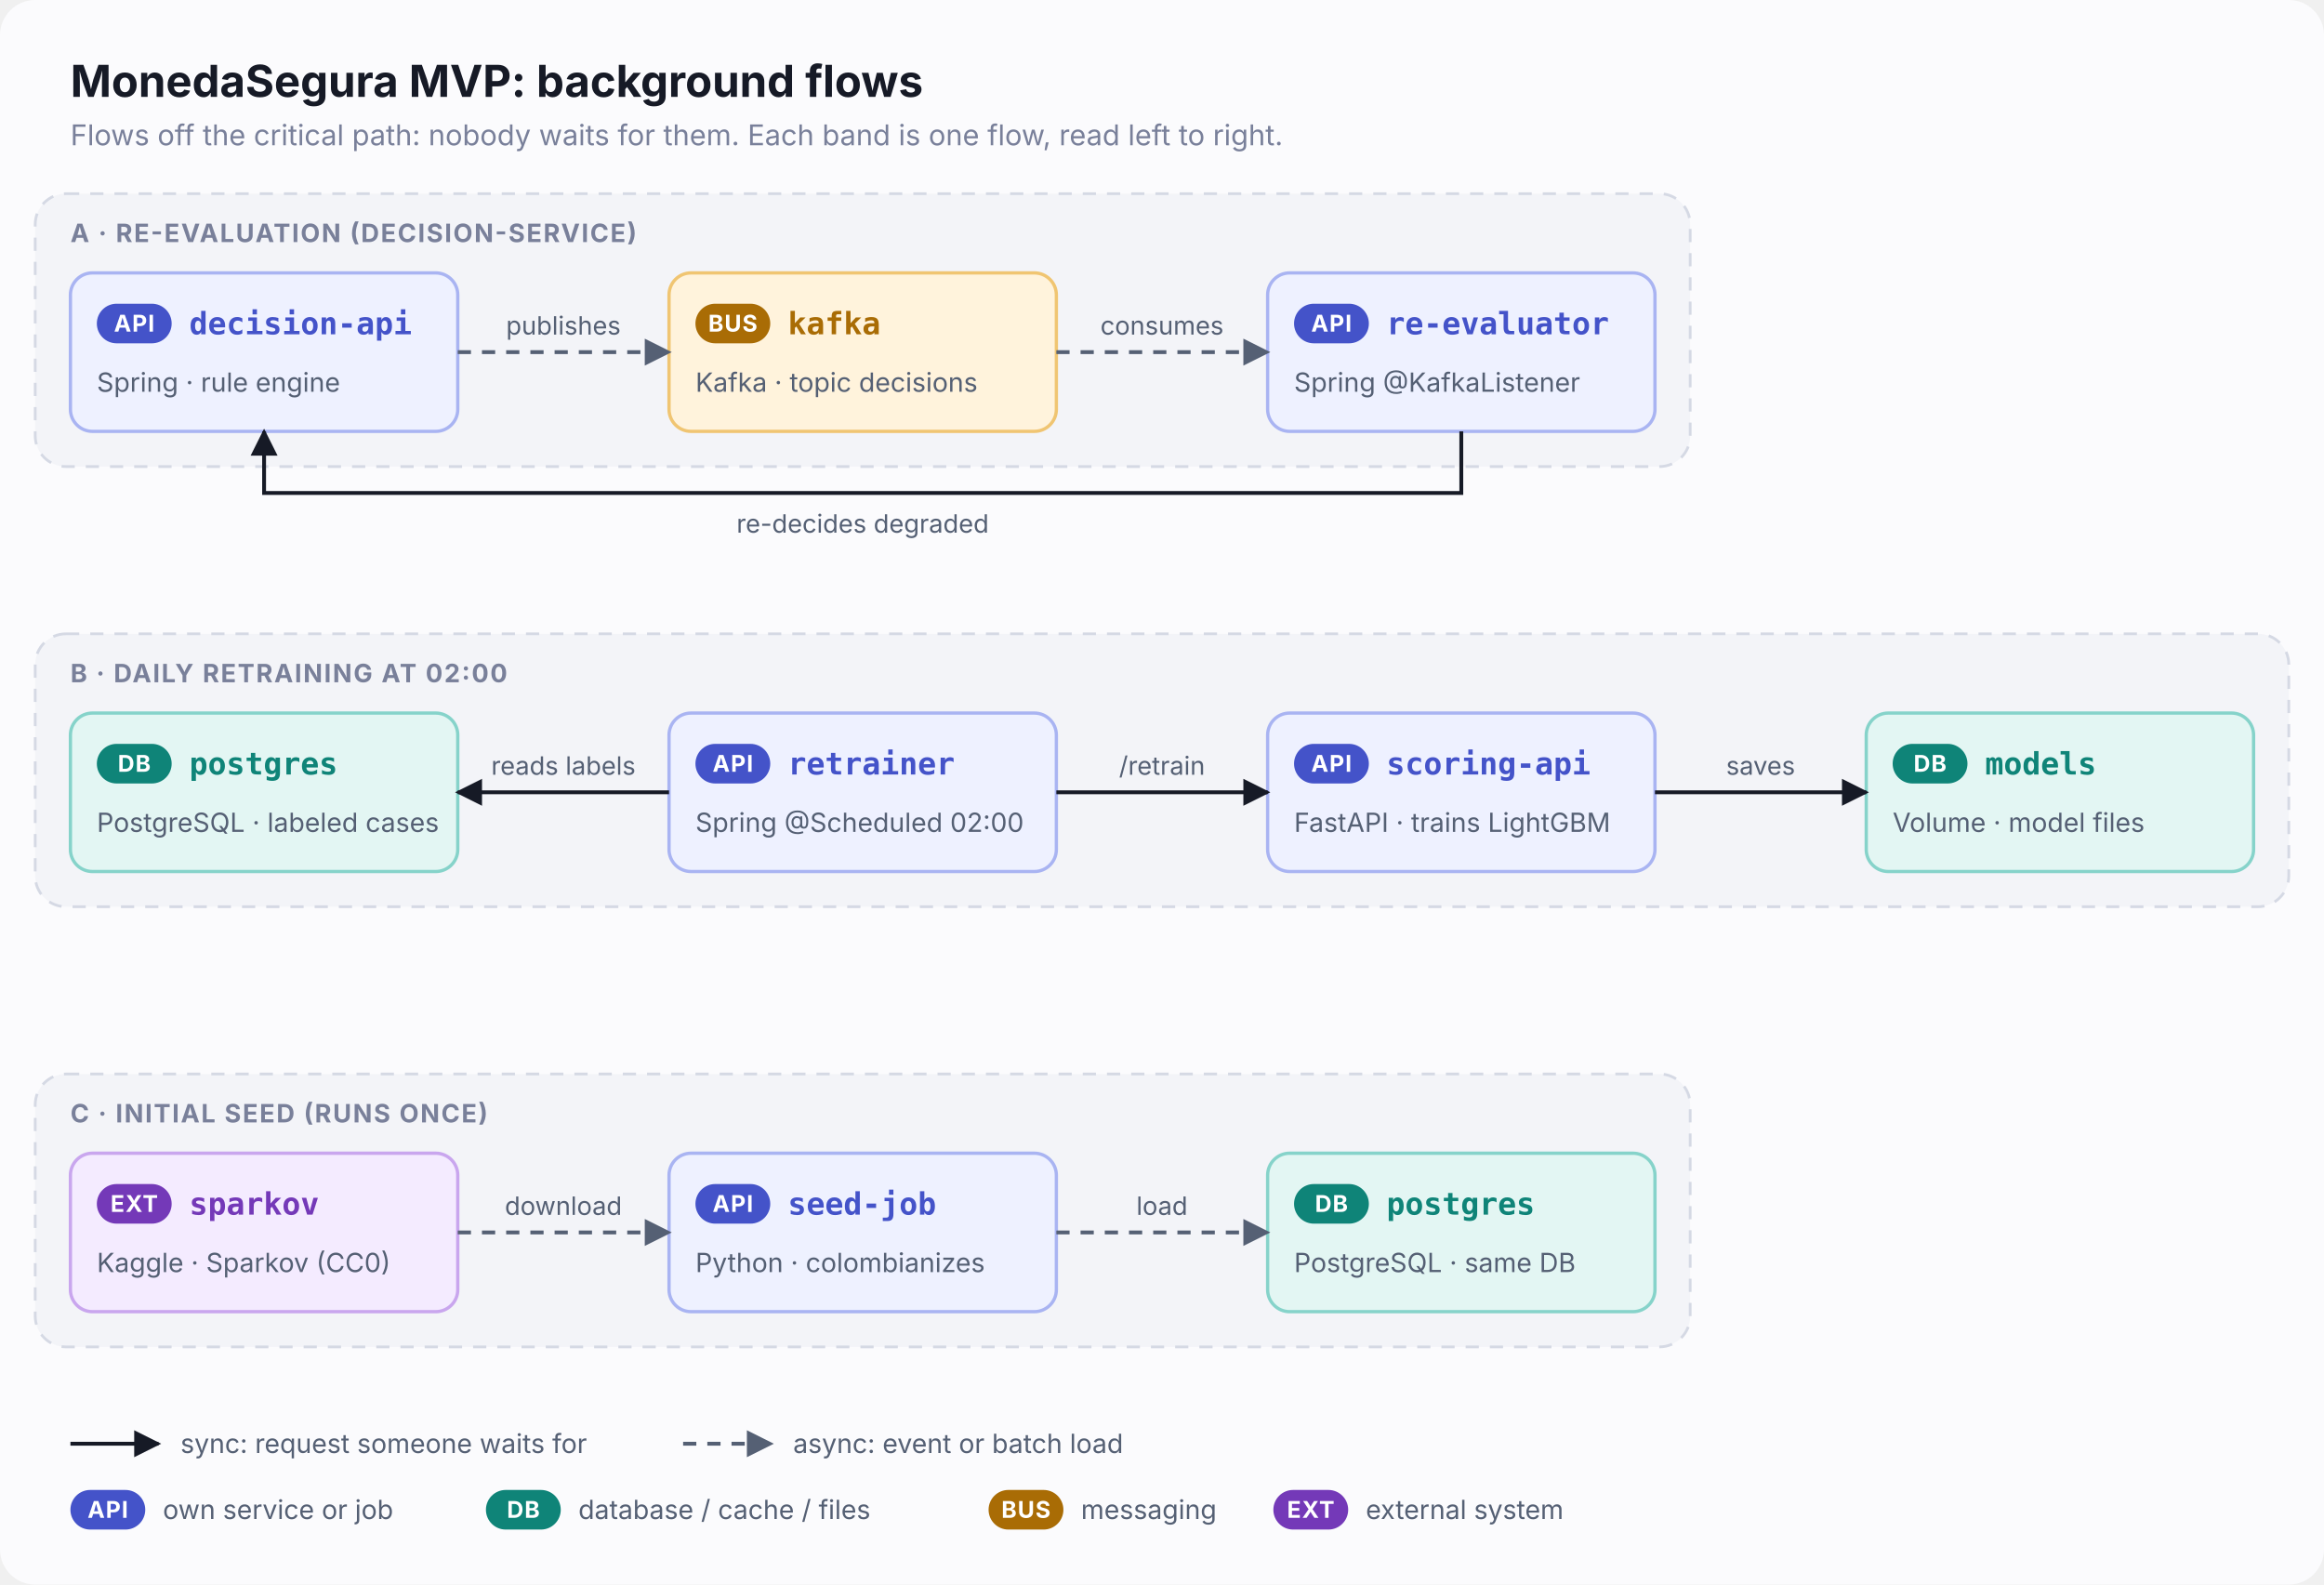
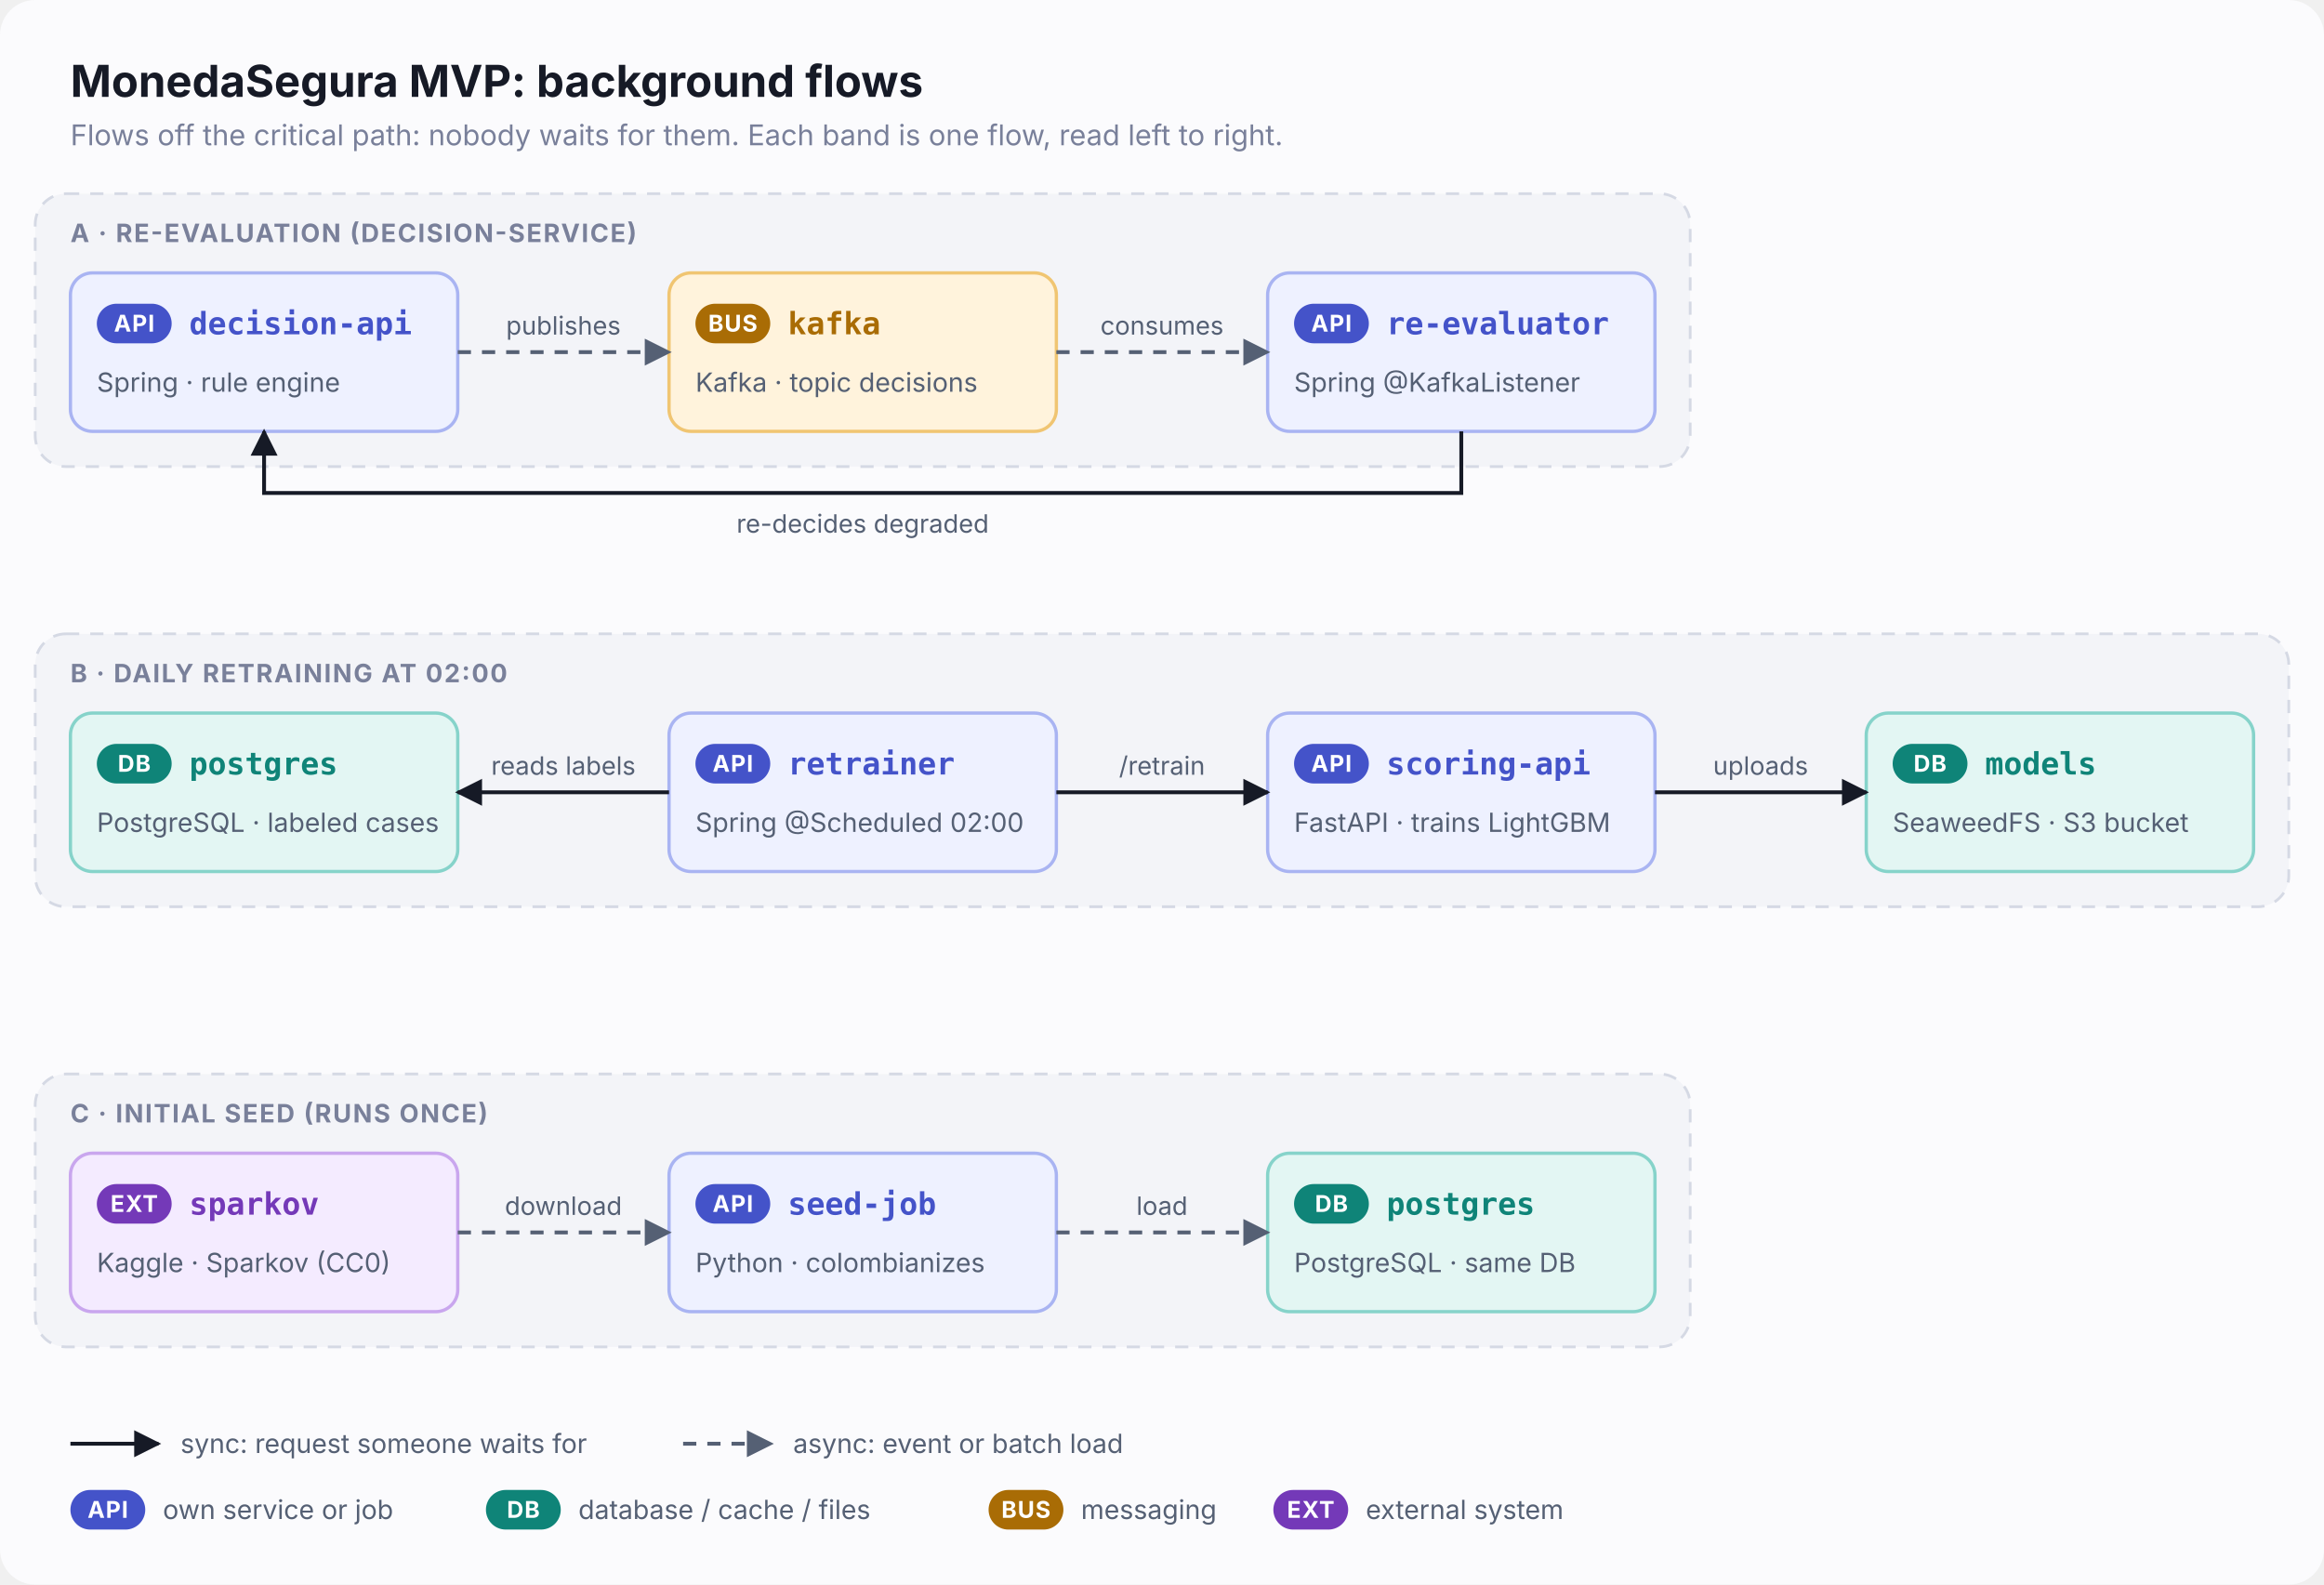
<svg xmlns="http://www.w3.org/2000/svg" id="archBackground" viewBox="0 0 1056 720" role="img" font-family="ui-sans-serif, -apple-system, 'Segoe UI', Inter, Roboto, Helvetica, Arial, sans-serif">
  <style>
#archBackground .mono{font-family:ui-monospace,SFMono-Regular,'SF Mono',Menlo,Consolas,monospace}
#archBackground .nn{font-size:14px;font-weight:700}
#archBackground .tech{font-size:12px;fill:#556074}
#archBackground .bd{font-size:10.5px;font-weight:700;fill:#fff;letter-spacing:.04em}
#archBackground .zl{font-size:11.5px;font-weight:700;fill:#79809A;letter-spacing:.06em}
#archBackground .el{font-size:11.5px;fill:#556074}
#archBackground .st{font-size:11px;font-weight:700;fill:#fff}
#archBackground .lg{font-size:12px;fill:#556074}
</style>
  <defs>
    <marker id="archBackground-a-sync" viewBox="0 0 10 10" refX="9" refY="5" markerWidth="7" markerHeight="7" orient="auto-start-reverse">
      <path d="M0,0 L10,5 L0,10 z" fill="#161A26" />
    </marker>
    <marker id="archBackground-a-async" viewBox="0 0 10 10" refX="9" refY="5" markerWidth="7" markerHeight="7" orient="auto-start-reverse">
      <path d="M0,0 L10,5 L0,10 z" fill="#556074" />
    </marker>
    <marker id="archBackground-a-contingency" viewBox="0 0 10 10" refX="9" refY="5" markerWidth="7" markerHeight="7" orient="auto-start-reverse">
      <path d="M0,0 L10,5 L0,10 z" fill="#B42318" />
    </marker>
  </defs>
  <rect width="1056" height="720" rx="16" fill="#FBFBFD" />
  <text x="32" y="44" font-size="20" font-weight="700" fill="#161A26">MonedaSegura MVP: background flows</text>
  <text x="32" y="66" font-size="13" fill="#79809A">Flows off the critical path: nobody waits for them. Each band is one flow, read left to right.</text>
  <rect x="16" y="88" width="752" height="124" rx="14" fill="#F3F4F8" stroke="#D5D9E4" stroke-width="1.25" stroke-dasharray="6 5" />
  <text class="zl" x="32" y="110">A · RE-EVALUATION (DECISION-SERVICE)</text>
  <rect x="16" y="288" width="1024" height="124" rx="14" fill="#F3F4F8" stroke="#D5D9E4" stroke-width="1.25" stroke-dasharray="6 5" />
  <text class="zl" x="32" y="310">B · DAILY RETRAINING AT 02:00</text>
  <rect x="16" y="488" width="752" height="124" rx="14" fill="#F3F4F8" stroke="#D5D9E4" stroke-width="1.25" stroke-dasharray="6 5" />
  <text class="zl" x="32" y="510">C · INITIAL SEED (RUNS ONCE)</text>
  <g>
    <rect x="32" y="124" width="176" height="72" rx="10" fill="#EEF1FF" stroke="#A9B4F2" stroke-width="1.5" />
    <rect x="44" y="138" width="34" height="18" rx="9" fill="#4453C9" />
    <text class="bd" x="61" y="147" text-anchor="middle" dy="0.35em">API</text>
    <text class="mono nn" x="86" y="147" dy="0.35em" style="fill:#4453C9">decision-api</text>
    <text class="tech" x="44" y="178">Spring · rule engine</text>
  </g>
  <g>
    <rect x="304" y="124" width="176" height="72" rx="10" fill="#FFF3DC" stroke="#F0C572" stroke-width="1.5" />
    <rect x="316" y="138" width="34" height="18" rx="9" fill="#A96C05" />
    <text class="bd" x="333" y="147" text-anchor="middle" dy="0.35em">BUS</text>
    <text class="mono nn" x="358" y="147" dy="0.35em" style="fill:#A96C05">kafka</text>
    <text class="tech" x="316" y="178">Kafka · topic decisions</text>
  </g>
  <g>
    <rect x="576" y="124" width="176" height="72" rx="10" fill="#EEF1FF" stroke="#A9B4F2" stroke-width="1.5" />
    <rect x="588" y="138" width="34" height="18" rx="9" fill="#4453C9" />
    <text class="bd" x="605" y="147" text-anchor="middle" dy="0.35em">API</text>
    <text class="mono nn" x="630" y="147" dy="0.35em" style="fill:#4453C9">re-evaluator</text>
    <text class="tech" x="588" y="178">Spring @KafkaListener</text>
  </g>
  <g>
    <rect x="32" y="324" width="176" height="72" rx="10" fill="#E3F6F3" stroke="#86D3CA" stroke-width="1.5" />
    <rect x="44" y="338" width="34" height="18" rx="9" fill="#0F8478" />
    <text class="bd" x="61" y="347" text-anchor="middle" dy="0.35em">DB</text>
    <text class="mono nn" x="86" y="347" dy="0.35em" style="fill:#0F8478">postgres</text>
    <text class="tech" x="44" y="378">PostgreSQL · labeled cases</text>
  </g>
  <g>
    <rect x="304" y="324" width="176" height="72" rx="10" fill="#EEF1FF" stroke="#A9B4F2" stroke-width="1.5" />
    <rect x="316" y="338" width="34" height="18" rx="9" fill="#4453C9" />
    <text class="bd" x="333" y="347" text-anchor="middle" dy="0.35em">API</text>
    <text class="mono nn" x="358" y="347" dy="0.35em" style="fill:#4453C9">retrainer</text>
    <text class="tech" x="316" y="378">Spring @Scheduled 02:00</text>
  </g>
  <g>
    <rect x="576" y="324" width="176" height="72" rx="10" fill="#EEF1FF" stroke="#A9B4F2" stroke-width="1.5" />
    <rect x="588" y="338" width="34" height="18" rx="9" fill="#4453C9" />
    <text class="bd" x="605" y="347" text-anchor="middle" dy="0.35em">API</text>
    <text class="mono nn" x="630" y="347" dy="0.35em" style="fill:#4453C9">scoring-api</text>
    <text class="tech" x="588" y="378">FastAPI · trains LightGBM</text>
  </g>
  <g>
    <rect x="848" y="324" width="176" height="72" rx="10" fill="#E3F6F3" stroke="#86D3CA" stroke-width="1.5" />
    <rect x="860" y="338" width="34" height="18" rx="9" fill="#0F8478" />
    <text class="bd" x="877" y="347" text-anchor="middle" dy="0.35em">DB</text>
    <text class="mono nn" x="902" y="347" dy="0.35em" style="fill:#0F8478">models</text>
-     <text class="tech" x="860" y="378">Volume · model files</text>
+     <text class="tech" x="860" y="378">SeaweedFS · S3 bucket</text>
  </g>
  <g>
    <rect x="32" y="524" width="176" height="72" rx="10" fill="#F4EBFF" stroke="#C9A6EE" stroke-width="1.5" />
    <rect x="44" y="538" width="34" height="18" rx="9" fill="#7439B8" />
    <text class="bd" x="61" y="547" text-anchor="middle" dy="0.35em">EXT</text>
    <text class="mono nn" x="86" y="547" dy="0.35em" style="fill:#7439B8">sparkov</text>
    <text class="tech" x="44" y="578">Kaggle · Sparkov (CC0)</text>
  </g>
  <g>
    <rect x="304" y="524" width="176" height="72" rx="10" fill="#EEF1FF" stroke="#A9B4F2" stroke-width="1.5" />
    <rect x="316" y="538" width="34" height="18" rx="9" fill="#4453C9" />
    <text class="bd" x="333" y="547" text-anchor="middle" dy="0.35em">API</text>
    <text class="mono nn" x="358" y="547" dy="0.35em" style="fill:#4453C9">seed-job</text>
    <text class="tech" x="316" y="578">Python · colombianizes</text>
  </g>
  <g>
    <rect x="576" y="524" width="176" height="72" rx="10" fill="#E3F6F3" stroke="#86D3CA" stroke-width="1.5" />
    <rect x="588" y="538" width="34" height="18" rx="9" fill="#0F8478" />
    <text class="bd" x="605" y="547" text-anchor="middle" dy="0.35em">DB</text>
    <text class="mono nn" x="630" y="547" dy="0.35em" style="fill:#0F8478">postgres</text>
    <text class="tech" x="588" y="578">PostgreSQL · same DB</text>
  </g>
  <path d="M208,160 H304" fill="none" stroke="#556074" stroke-width="1.75" stroke-dasharray="6 5" marker-end="url(#archBackground-a-async)" />
  <text class="el" x="256.0" y="148" text-anchor="middle" dy="0.35em">publishes</text>
  <path d="M480,160 H576" fill="none" stroke="#556074" stroke-width="1.75" stroke-dasharray="6 5" marker-end="url(#archBackground-a-async)" />
  <text class="el" x="528.0" y="148" text-anchor="middle" dy="0.35em">consumes</text>
  <path d="M664,196 V224 H120 V196" fill="none" stroke="#161A26" stroke-width="1.75" marker-end="url(#archBackground-a-sync)" />
  <text class="el" x="392.0" y="238" text-anchor="middle" dy="0.35em">re-decides degraded</text>
  <path d="M304,360 H208" fill="none" stroke="#161A26" stroke-width="1.75" marker-end="url(#archBackground-a-sync)" />
  <text class="el" x="256.0" y="348" text-anchor="middle" dy="0.35em">reads labels</text>
  <path d="M480,360 H576" fill="none" stroke="#161A26" stroke-width="1.75" marker-end="url(#archBackground-a-sync)" />
  <text class="el" x="528.0" y="348" text-anchor="middle" dy="0.35em">/retrain</text>
  <path d="M752,360 H848" fill="none" stroke="#161A26" stroke-width="1.75" marker-end="url(#archBackground-a-sync)" />
-   <text class="el" x="800.0" y="348" text-anchor="middle" dy="0.35em">saves</text>
+   <text class="el" x="800.0" y="348" text-anchor="middle" dy="0.35em">uploads</text>
  <path d="M208,560 H304" fill="none" stroke="#556074" stroke-width="1.75" stroke-dasharray="6 5" marker-end="url(#archBackground-a-async)" />
  <text class="el" x="256.0" y="548" text-anchor="middle" dy="0.35em">download</text>
  <path d="M480,560 H576" fill="none" stroke="#556074" stroke-width="1.75" stroke-dasharray="6 5" marker-end="url(#archBackground-a-async)" />
  <text class="el" x="528.0" y="548" text-anchor="middle" dy="0.35em">load</text>
  <path d="M32,656 H72" fill="none" stroke="#161A26" stroke-width="1.75" marker-end="url(#archBackground-a-sync)" />
  <text class="lg" x="82" y="656" dy="0.35em">sync: request someone waits for</text>
  <path d="M310.4,656 H350.4" fill="none" stroke="#556074" stroke-width="1.75" stroke-dasharray="6 5" marker-end="url(#archBackground-a-async)" />
  <text class="lg" x="360.4" y="656" dy="0.35em">async: event or batch load</text>
  <rect x="32" y="677" width="34" height="18" rx="9" fill="#4453C9" />
  <text class="bd" x="49" y="686" text-anchor="middle" dy="0.35em">API</text>
  <text class="lg" x="74" y="686" dy="0.35em">own service or job</text>
  <rect x="220.8" y="677" width="34" height="18" rx="9" fill="#0F8478" />
  <text class="bd" x="237.8" y="686" text-anchor="middle" dy="0.35em">DB</text>
  <text class="lg" x="262.8" y="686" dy="0.35em">database / cache / files</text>
  <rect x="449.2" y="677" width="34" height="18" rx="9" fill="#A96C05" />
  <text class="bd" x="466.2" y="686" text-anchor="middle" dy="0.35em">BUS</text>
  <text class="lg" x="491.2" y="686" dy="0.35em">messaging</text>
  <rect x="578.6" y="677" width="34" height="18" rx="9" fill="#7439B8" />
  <text class="bd" x="595.6" y="686" text-anchor="middle" dy="0.35em">EXT</text>
  <text class="lg" x="620.6" y="686" dy="0.35em">external system</text>
</svg>
